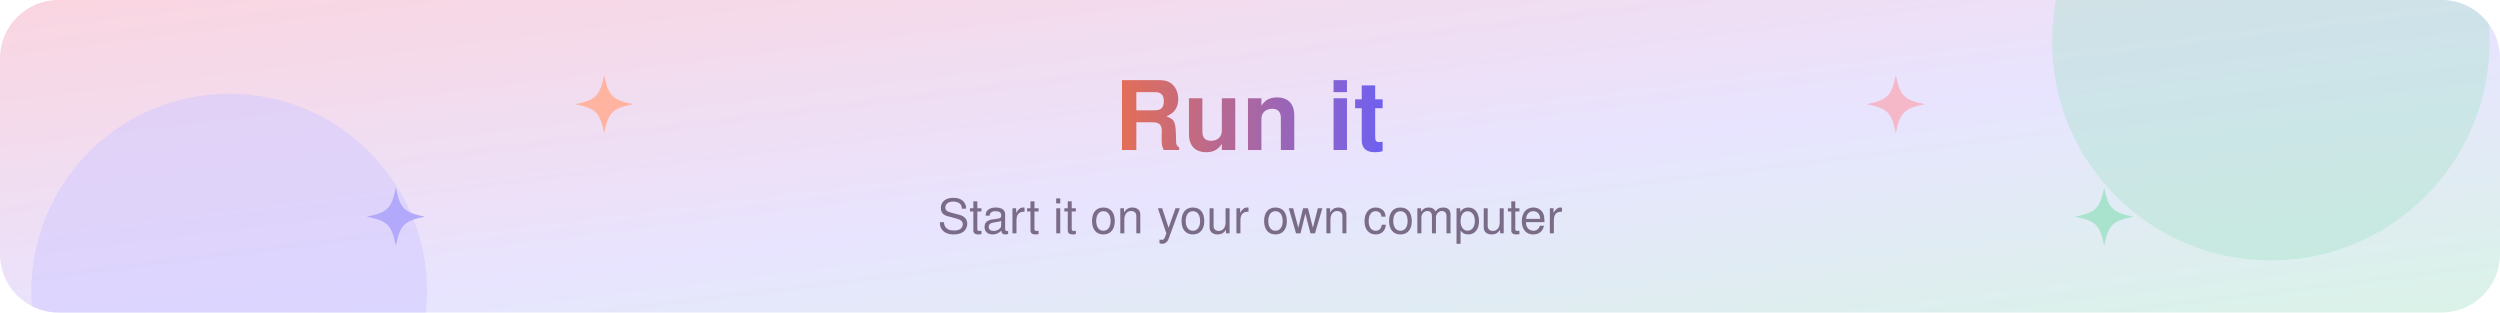
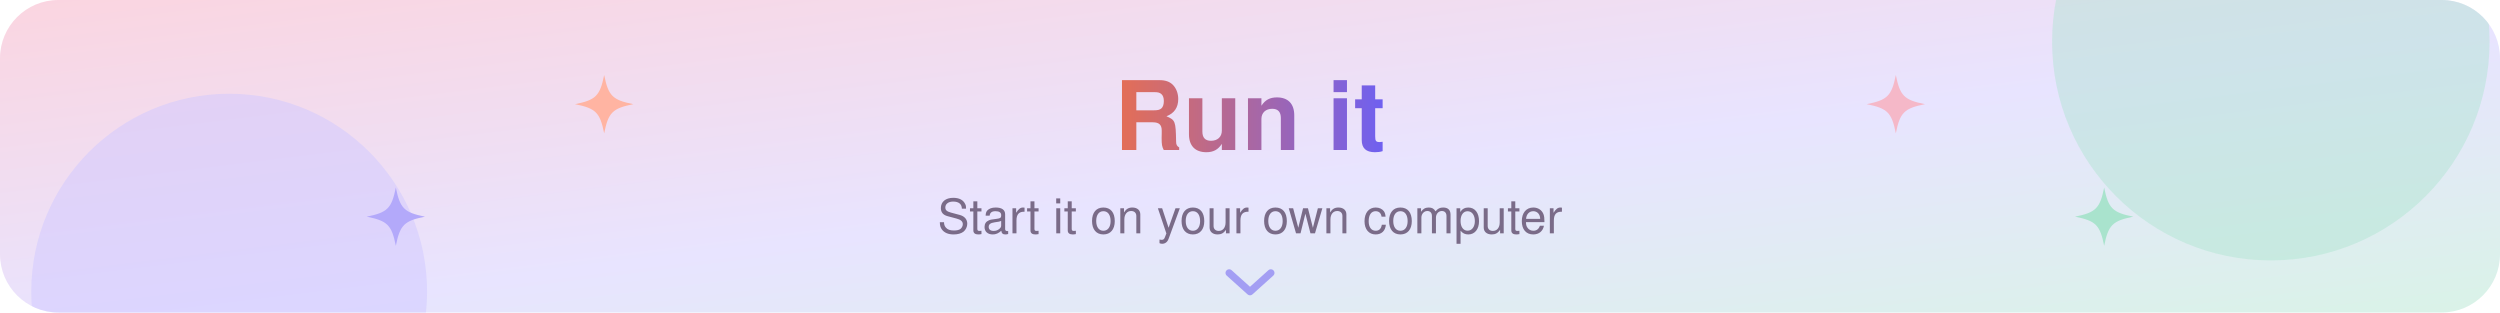
<svg xmlns="http://www.w3.org/2000/svg" viewBox="0 0 1200 150" width="1200" height="150" role="img" aria-label="Run it">
  <defs>
    <linearGradient id="bg" x1="0" y1="0" x2="1" y2="1">
      <stop offset="0" stop-color="#FBD5E0" />
      <stop offset=".55" stop-color="#E8E4FF" />
      <stop offset="1" stop-color="#D9F3E7" />
    </linearGradient>
    <linearGradient id="t" x1="0" y1="0" x2="1" y2="0">
      <stop offset="0" stop-color="#E36E57" />
      <stop offset="1" stop-color="#6F60F0" />
    </linearGradient>
    <clipPath id="c">
      <rect width="1200" height="150" rx="28" />
    </clipPath>
    <path id="s" d="M0-14C2-4 4-2 14 0 4 2 2 4 0 14-2 4-4 2-14 0-4-2-2-4 0-14Z" />
    <path id="pin" d="M0 0C-5-9-22-20-22-37a22 22 0 0 1 44 0C22-20 5-9 0 0Z" />
  </defs>
  <style>
.blob{animation:drift 11s ease-in-out infinite alternate}.b2{animation-duration:14s;animation-direction:alternate-reverse}.b3{animation-duration:17s}
.bob{animation:bob 3.4s ease-in-out infinite}.d1{animation-delay:-.9s}.d2{animation-delay:-1.8s}.d3{animation-delay:-2.6s}
.walk{stroke-dasharray:3 15;animation:walk 3s linear infinite}
.tw{animation:tw 3.2s ease-in-out infinite}.t2{animation-delay:-1s}.t3{animation-delay:-2s}
.rise{animation:rise .9s ease-out both}.r2{animation-delay:.2s}
@keyframes drift{to{transform:translate(40px,-20px) scale(1.12)}}
@keyframes bob{0%,100%{transform:translateY(0)}50%{transform:translateY(-10px)}}
@keyframes walk{to{stroke-dashoffset:-54}}
@keyframes tw{0%,100%{opacity:.35}50%{opacity:1}}
@keyframes rise{from{opacity:0;transform:translateY(16px)}}
@media (prefers-reduced-motion:reduce){*{animation:none!important}}
</style>
  <g clip-path="url(#c)">
    <rect width="1200" height="150" fill="url(#bg)" />
    <circle class="blob" cx="110" cy="140" r="95" fill="#CFC8FF" opacity=".5" />
    <circle class="blob b2" cx="1090" cy="20" r="105" fill="#A9E3CD" opacity=".42" />
    <use class="tw" href="#s" x="290" y="50" fill="#FFB4A2" />
    <use class="tw t2" href="#s" x="190" y="104" fill="#B3A9FA" />
    <use class="tw t3" href="#s" x="910" y="50" fill="#F5B8C8" />
    <use class="tw" href="#s" x="1010" y="104" fill="#A9E3CD" />
    <g font-family="-apple-system,BlinkMacSystemFont,'Segoe UI',Helvetica,Arial,sans-serif" text-anchor="middle">
      <text x="600" y="72.0" font-size="46" font-weight="800" fill="url(#t)">Run it</text>
      <text x="600" y="112.0" font-size="23" fill="#7A6B88">Start it on your own computer</text>
    </g>
+     <g transform="translate(600 136)">
+       <g class="bob">
+         <path d="M-10-5l10 9 10-9" fill="none" stroke="#6F60F0" stroke-opacity=".55" stroke-width="3.5" stroke-linecap="round" stroke-linejoin="round" />
+       </g>
+     </g>
  </g>
</svg>
